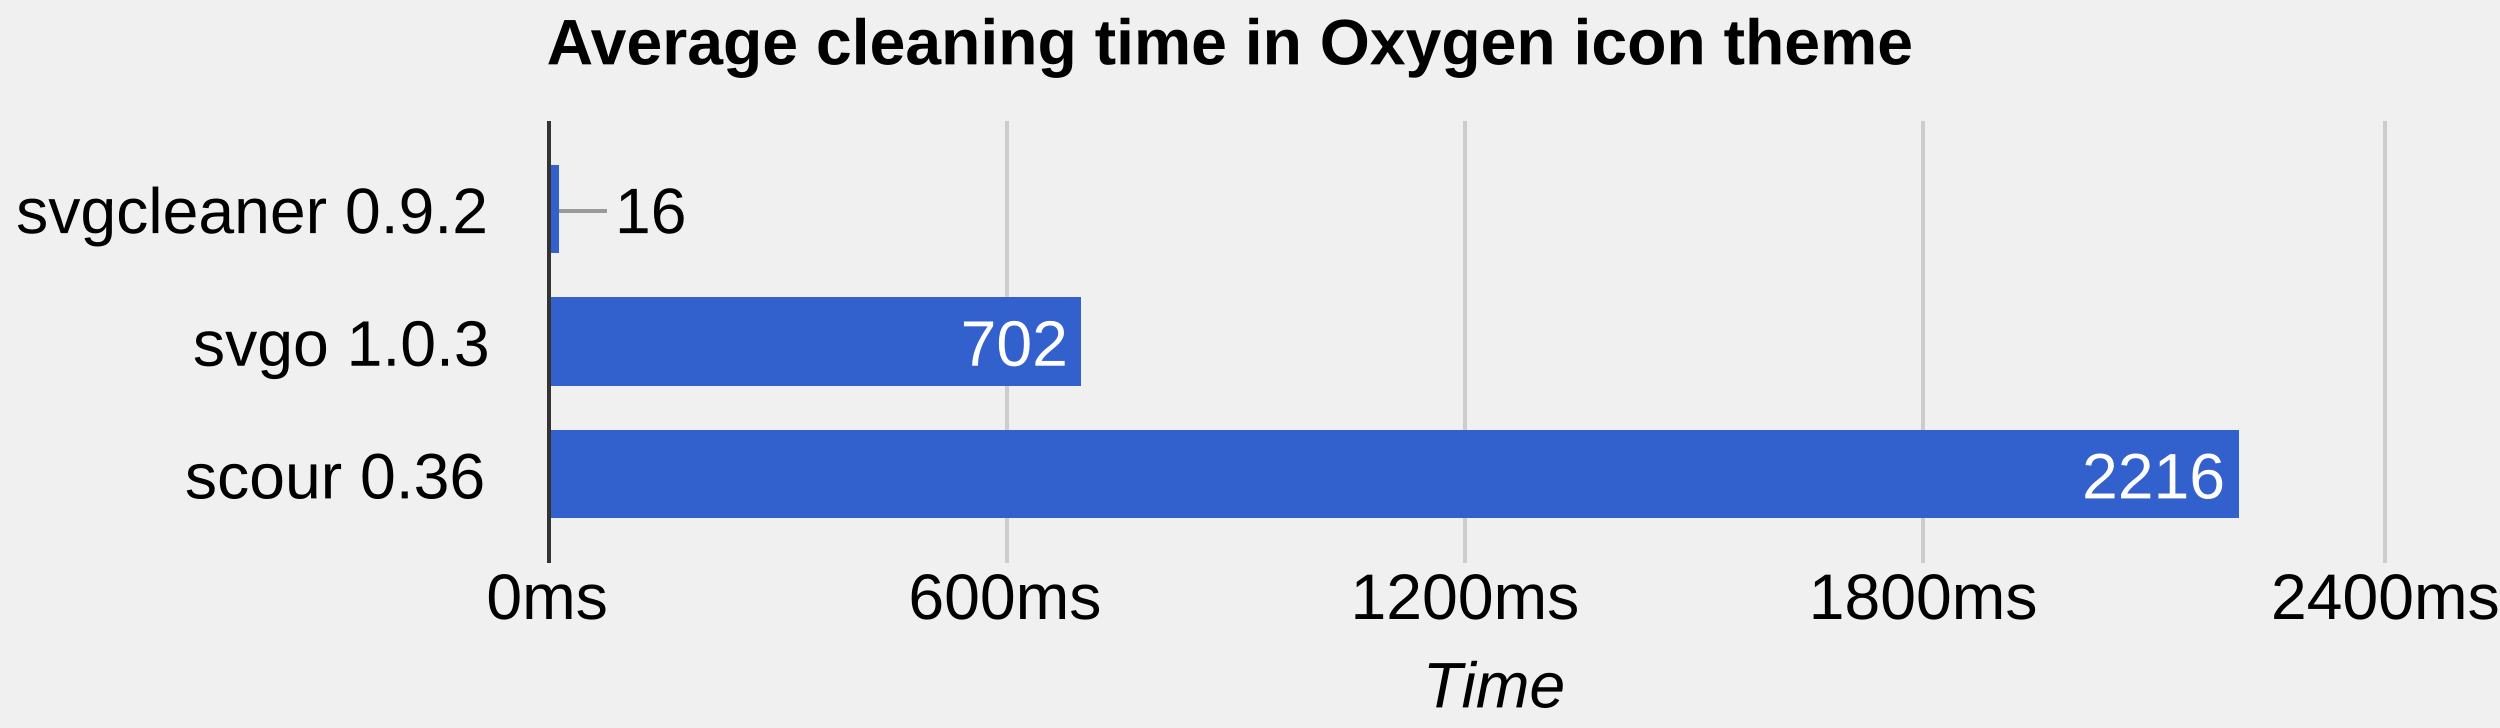
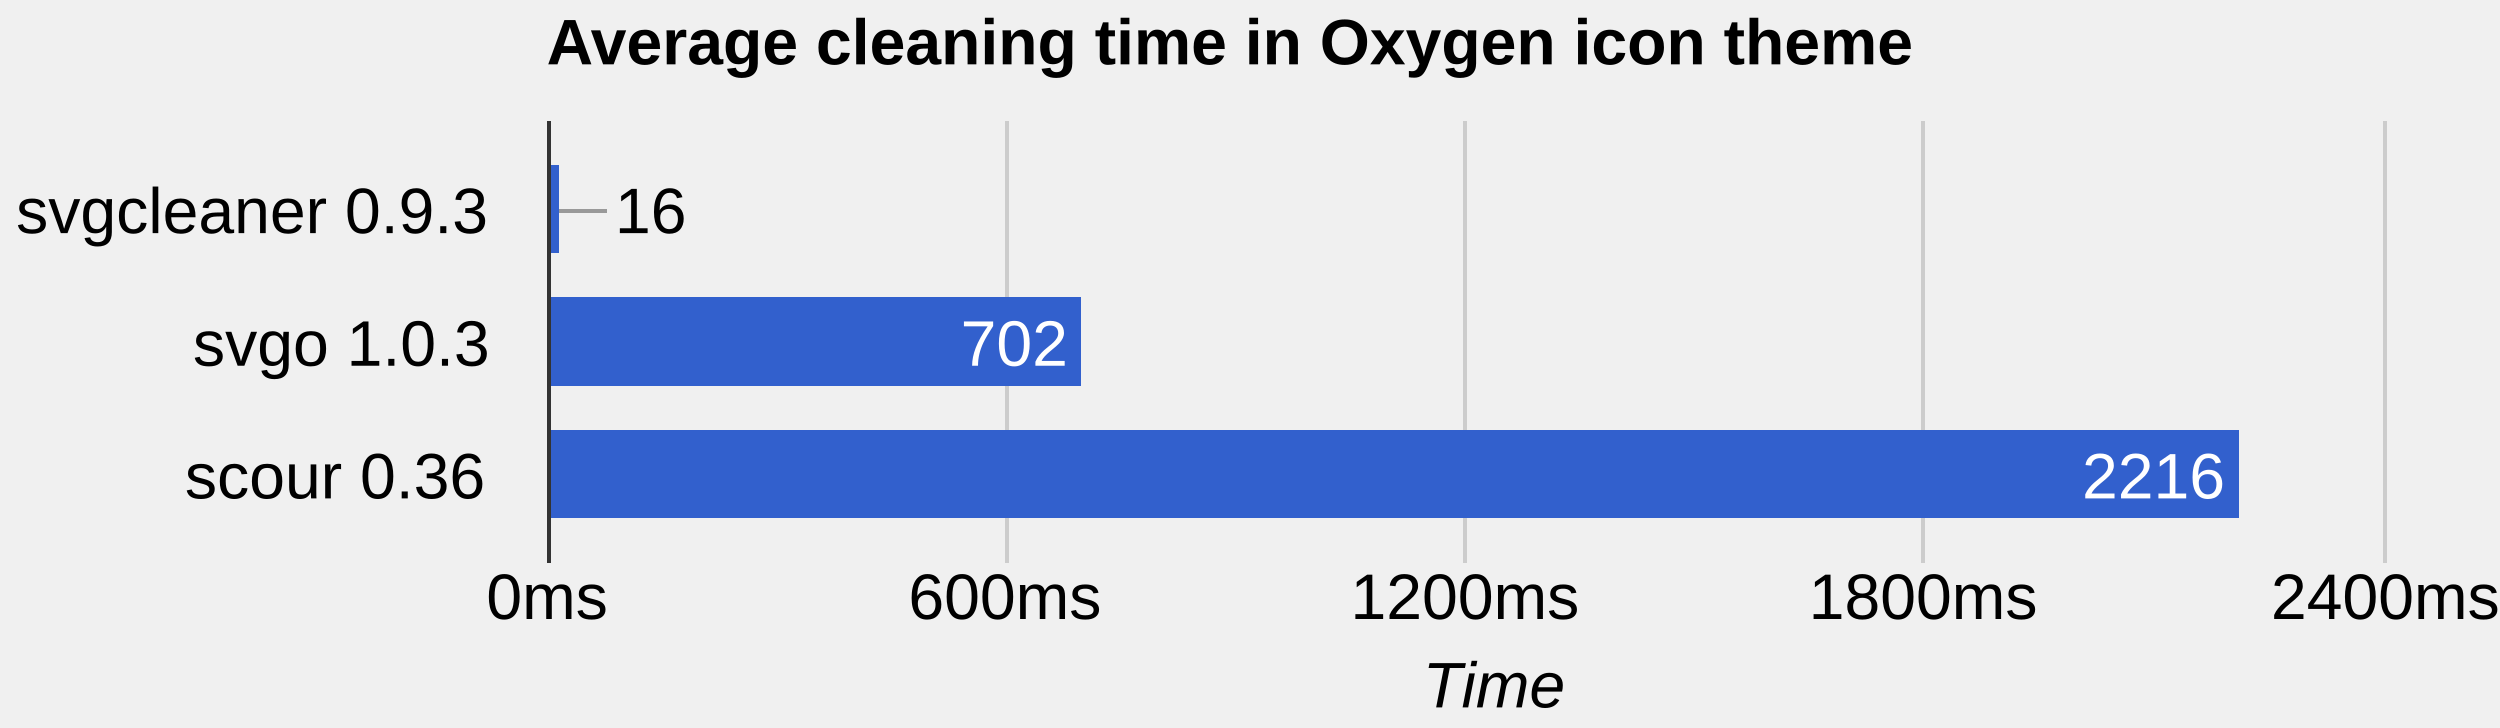
<svg xmlns="http://www.w3.org/2000/svg" height="181" shape-rendering="crispEdges" width="622">
-   <text font-family="Arial" font-size="16" font-weight="bold" x="136" y="16">
-         Average cleaning time in Oxygen icon theme
-     </text>
-   <text font-family="Arial" font-size="16" x="4" y="58">
-         svgcleaner 0.9.2
-     </text>
-   <text font-family="Arial" font-size="16" x="48" y="91">
-         svgo 1.0.3
-     </text>
-   <text font-family="Arial" font-size="16" x="46" y="124">
-         scour 0.36
-     </text>
+   <text font-family="Arial" font-size="16" font-weight="bold" x="136" y="16">Average cleaning time in Oxygen icon theme</text>
+   <text font-family="Arial" font-size="16" x="4" y="58">svgcleaner 0.9.3</text>
+   <text font-family="Arial" font-size="16" x="48" y="91">svgo 1.0.3</text>
+   <text font-family="Arial" font-size="16" x="46" y="124">scour 0.36</text>
  <rect fill="#ccc" height="110" width="1" x="136" y="30" />
-   <text fill="#000" font-family="Arial" font-size="16" x="121" y="154">
-         0ms
-     </text>
+   <text fill="#000" font-family="Arial" font-size="16" x="121" y="154">0ms</text>
  <rect fill="#ccc" height="110" width="1" x="250" y="30" />
-   <text fill="#000" font-family="Arial" font-size="16" x="226" y="154">
-         600ms
-     </text>
+   <text fill="#000" font-family="Arial" font-size="16" x="226" y="154">600ms</text>
  <rect fill="#ccc" height="110" width="1" x="364" y="30" />
-   <text fill="#000" font-family="Arial" font-size="16" x="336" y="154">
-         1200ms
-     </text>
+   <text fill="#000" font-family="Arial" font-size="16" x="336" y="154">1200ms</text>
  <rect fill="#ccc" height="110" width="1" x="478" y="30" />
-   <text fill="#000" font-family="Arial" font-size="16" x="450" y="154">
-         1800ms
-     </text>
+   <text fill="#000" font-family="Arial" font-size="16" x="450" y="154">1800ms</text>
  <rect fill="#ccc" height="110" width="1" x="593" y="30" />
-   <text fill="#000" font-family="Arial" font-size="16" x="565" y="154">
-         2400ms
-     </text>
+   <text fill="#000" font-family="Arial" font-size="16" x="565" y="154">2400ms</text>
  <rect fill="#3260cd" height="22" width="3" x="136" y="41" />
  <rect fill="#999" height="1" width="12" x="139" y="52" />
-   <text fill="#000" font-family="Arial" font-size="16" x="153" y="58">
-         16
-     </text>
+   <text fill="#000" font-family="Arial" font-size="16" x="153" y="58">16</text>
  <rect fill="#3260cd" height="22" width="133" x="136" y="74" />
-   <text fill="#fff" font-family="Arial" font-size="16" x="239" y="91">
-         702
-     </text>
+   <text fill="#fff" font-family="Arial" font-size="16" x="239" y="91">702</text>
  <rect fill="#3260cd" height="22" width="421" x="136" y="107" />
-   <text fill="#fff" font-family="Arial" font-size="16" x="518" y="124">
-         2216
-     </text>
+   <text fill="#fff" font-family="Arial" font-size="16" x="518" y="124">2216</text>
  <rect fill="#333" height="110" width="1" x="136" y="30" />
-   <text font-family="Arial" font-size="16" font-style="italic" x="354" y="176">
-         Time
-     </text>
+   <text font-family="Arial" font-size="16" font-style="italic" x="354" y="176">Time</text>
</svg>
